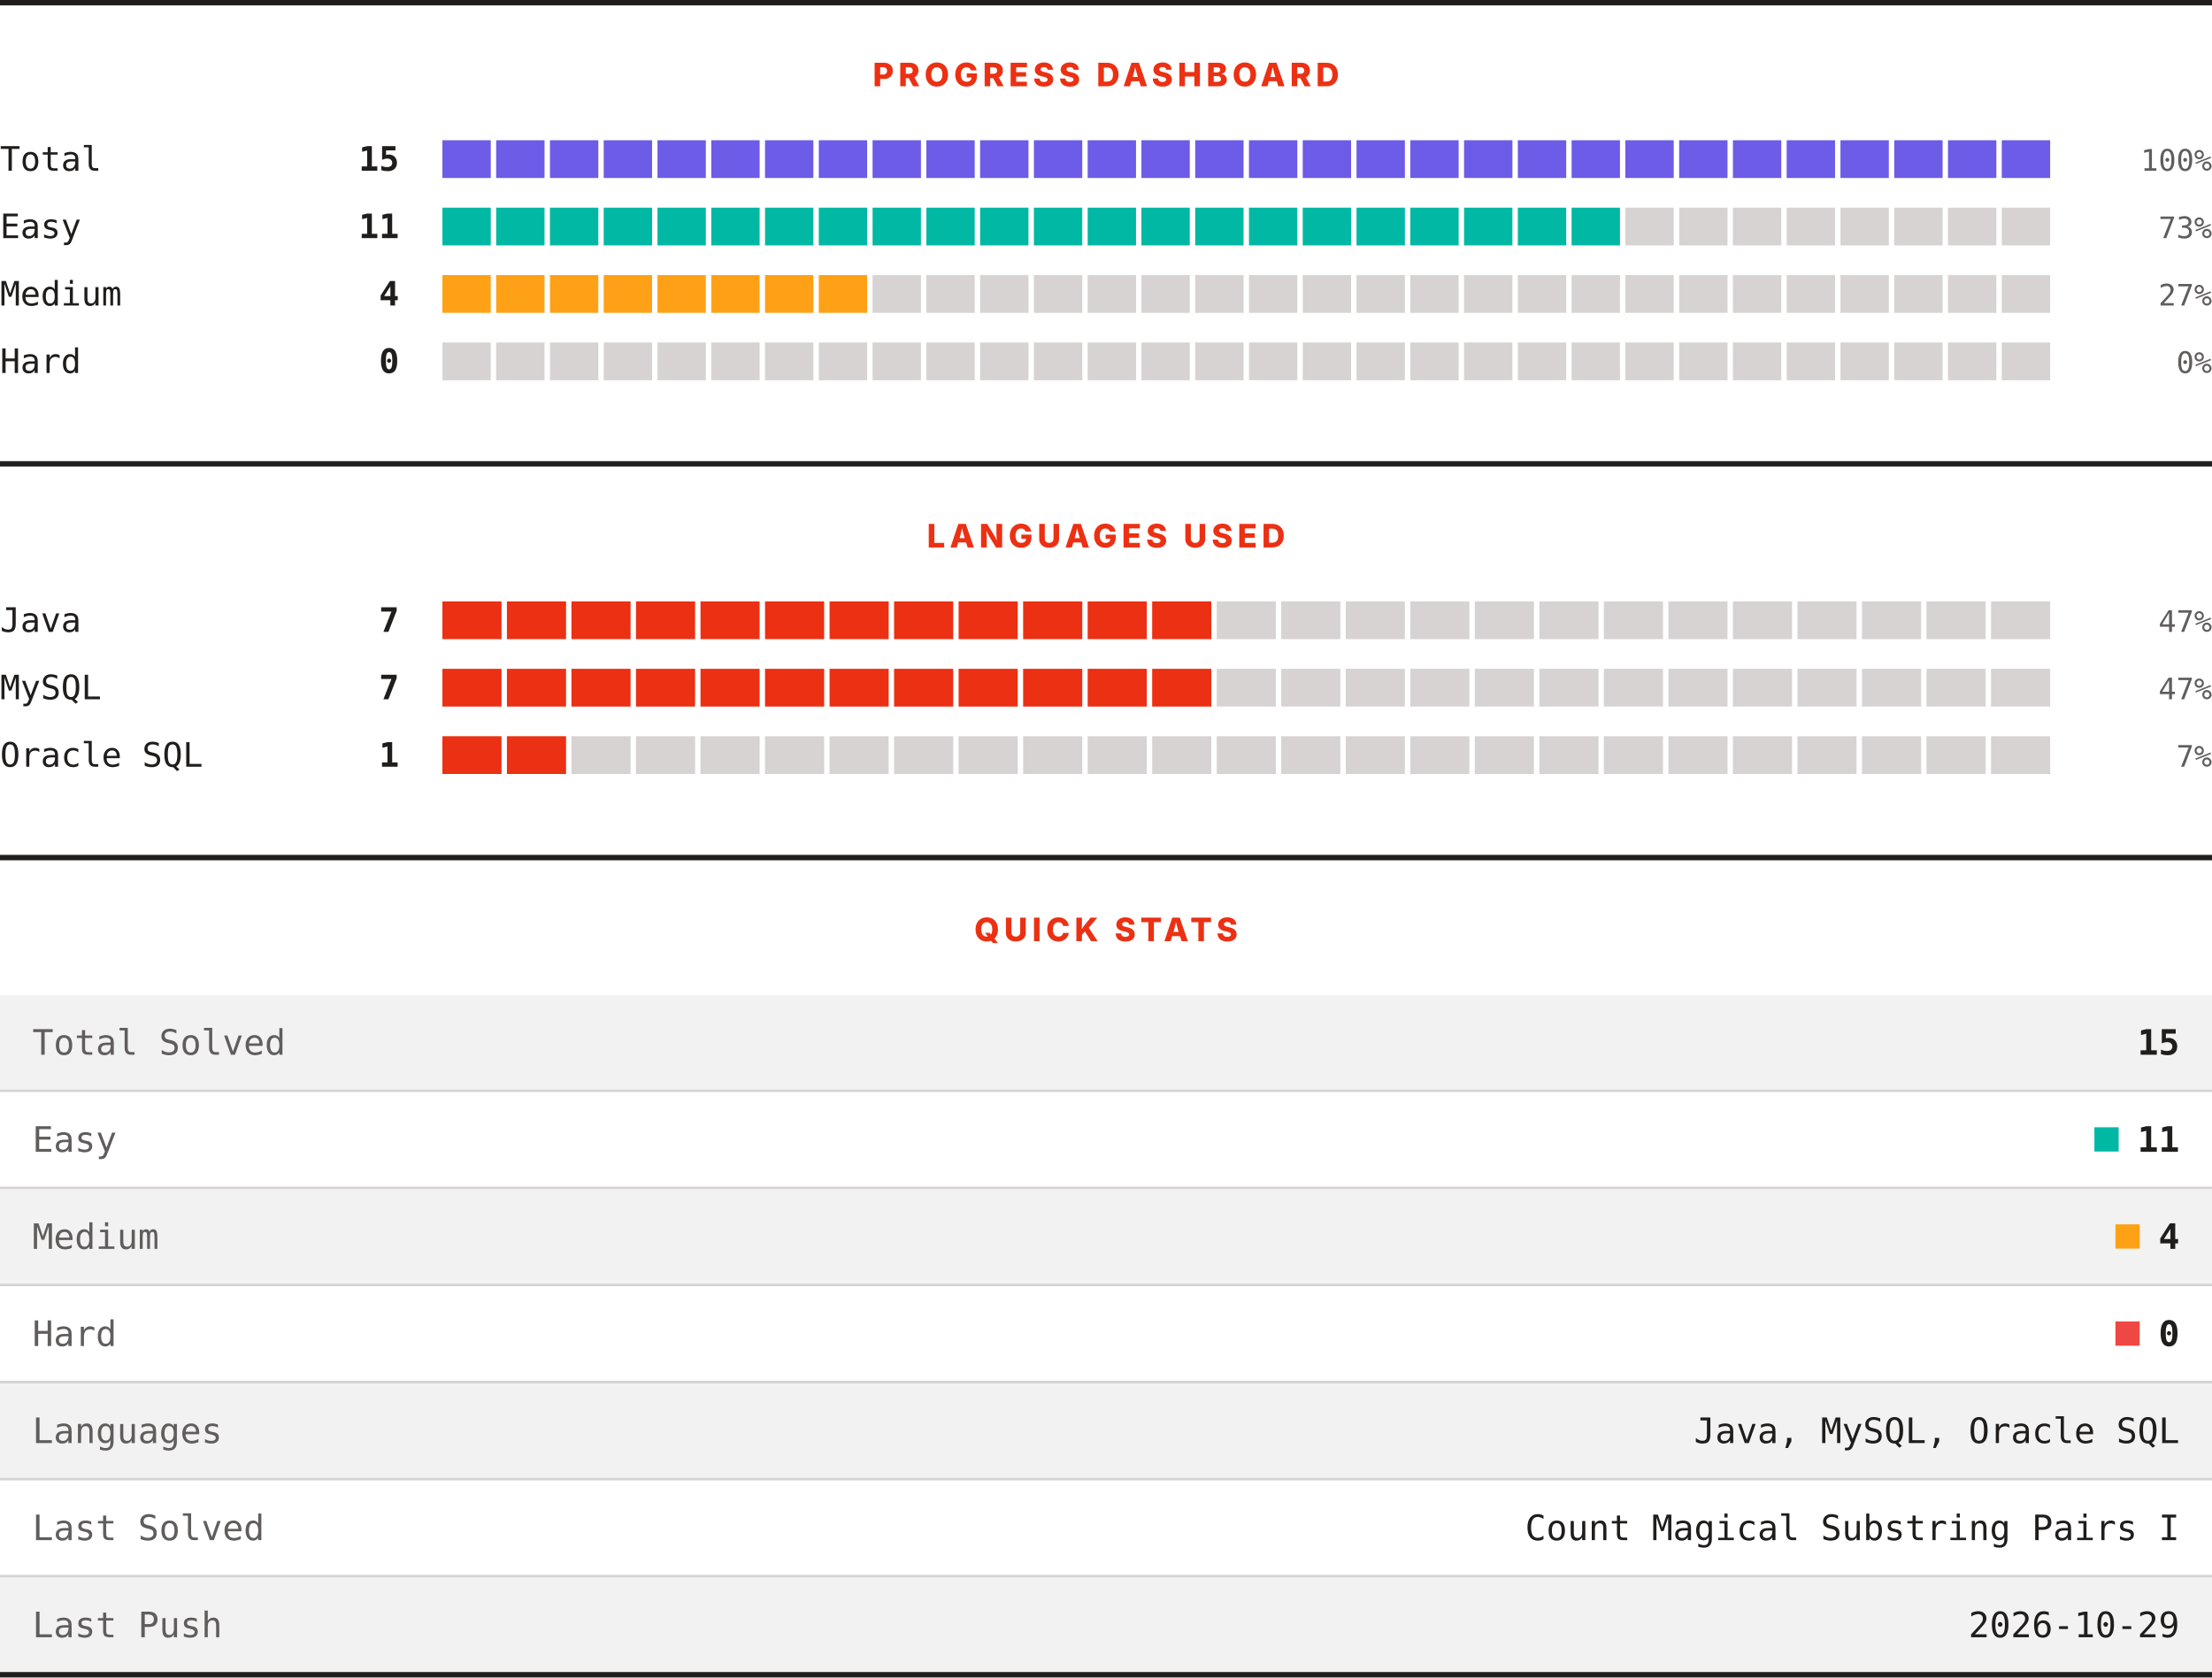
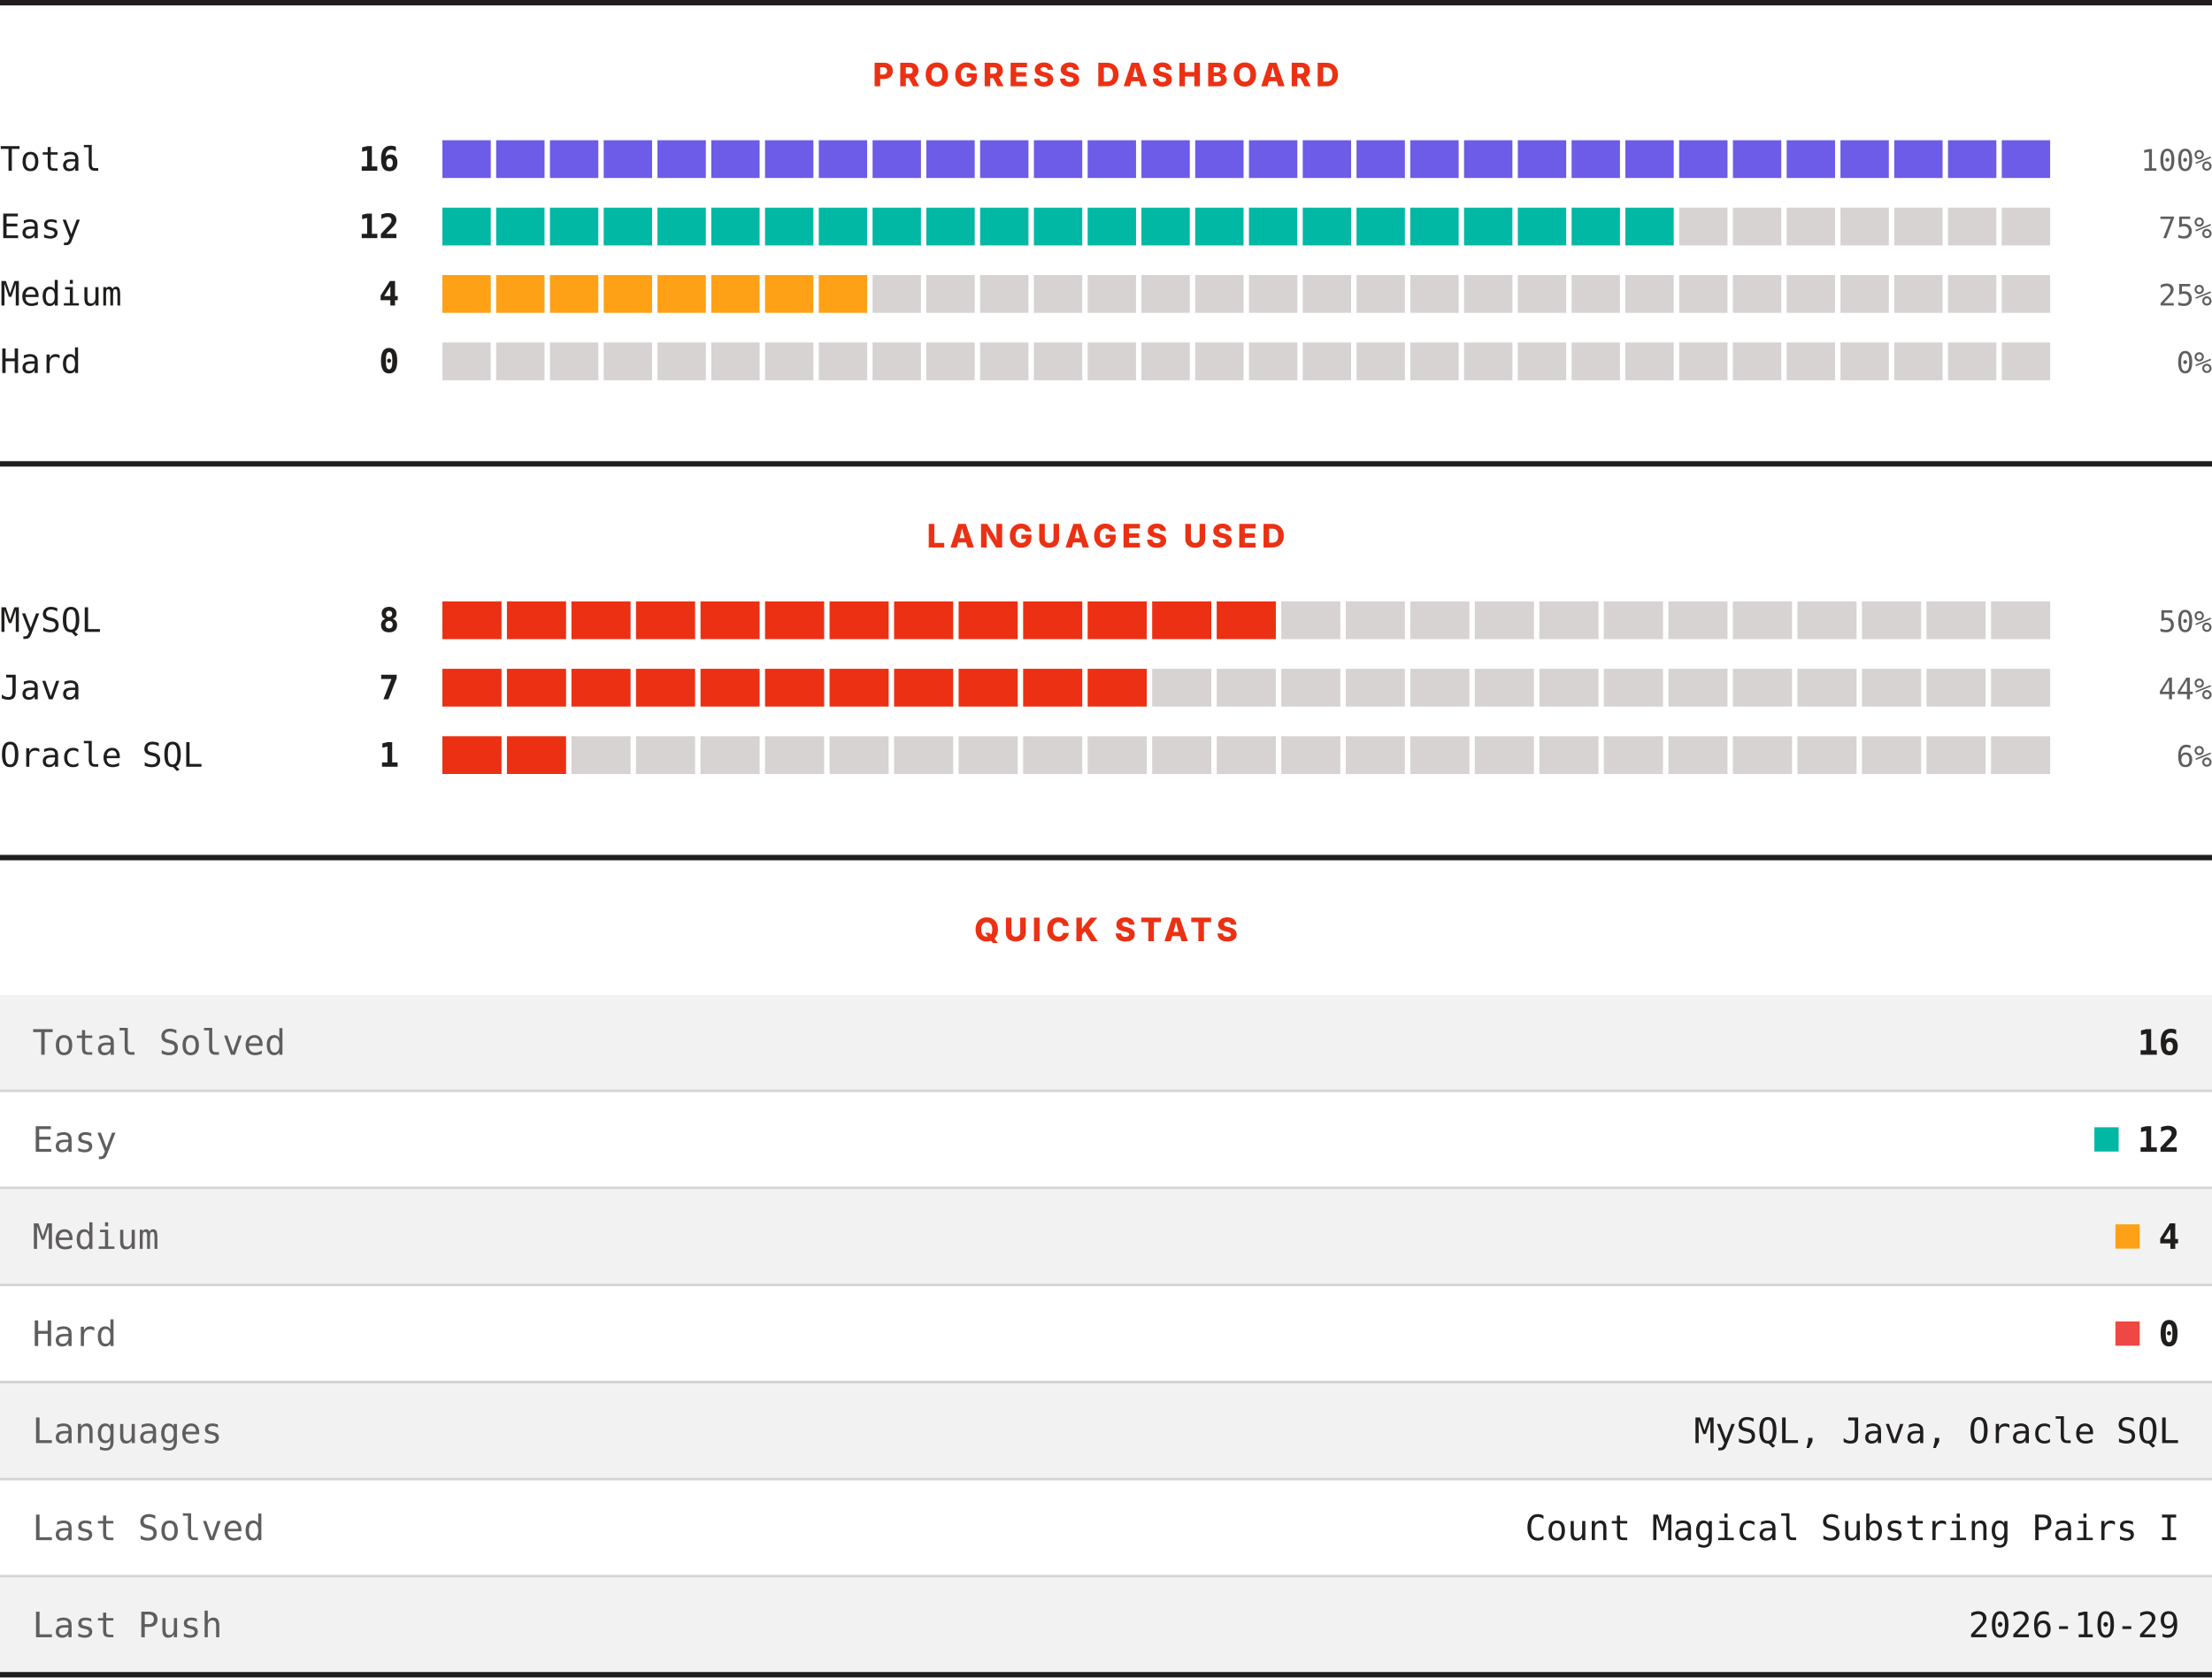
<svg xmlns="http://www.w3.org/2000/svg" width="820" height="622" viewBox="0 0 820 622" role="img" aria-label="LeetCode progress, languages and quick stats">
  <rect width="820" height="622" fill="#ffffff" />
  <rect x="0" y="0" width="820" height="2" fill="#201e1d" />
  <text x="410" y="32" text-anchor="middle" font-family="Archivo, system-ui, -apple-system, Segoe UI, sans-serif" font-size="12" font-weight="800" letter-spacing="1.68" fill="#ec3013">PROGRESS DASHBOARD</text>
  <text x="0" y="63.3" font-family="ui-monospace, SFMono-Regular, Menlo, Consolas, monospace" font-size="12.5" fill="#201e1d">Total</text>
-   <text x="148" y="63.3" text-anchor="end" font-family="ui-monospace, SFMono-Regular, Menlo, Consolas, monospace" font-size="12.5" font-weight="700" fill="#201e1d">15</text>
+   <text x="148" y="63.3" text-anchor="end" font-family="ui-monospace, SFMono-Regular, Menlo, Consolas, monospace" font-size="12.5" font-weight="700" fill="#201e1d">16</text>
  <rect x="164.00" y="52" width="17.93" height="14" fill="#6c5ce7" />
  <rect x="183.93" y="52" width="17.93" height="14" fill="#6c5ce7" />
  <rect x="203.87" y="52" width="17.93" height="14" fill="#6c5ce7" />
  <rect x="223.80" y="52" width="17.93" height="14" fill="#6c5ce7" />
  <rect x="243.73" y="52" width="17.93" height="14" fill="#6c5ce7" />
  <rect x="263.67" y="52" width="17.93" height="14" fill="#6c5ce7" />
  <rect x="283.60" y="52" width="17.93" height="14" fill="#6c5ce7" />
  <rect x="303.53" y="52" width="17.93" height="14" fill="#6c5ce7" />
  <rect x="323.47" y="52" width="17.93" height="14" fill="#6c5ce7" />
  <rect x="343.40" y="52" width="17.93" height="14" fill="#6c5ce7" />
  <rect x="363.33" y="52" width="17.93" height="14" fill="#6c5ce7" />
  <rect x="383.27" y="52" width="17.93" height="14" fill="#6c5ce7" />
  <rect x="403.20" y="52" width="17.93" height="14" fill="#6c5ce7" />
  <rect x="423.13" y="52" width="17.93" height="14" fill="#6c5ce7" />
  <rect x="443.07" y="52" width="17.93" height="14" fill="#6c5ce7" />
  <rect x="463.00" y="52" width="17.93" height="14" fill="#6c5ce7" />
  <rect x="482.93" y="52" width="17.93" height="14" fill="#6c5ce7" />
  <rect x="502.87" y="52" width="17.93" height="14" fill="#6c5ce7" />
  <rect x="522.80" y="52" width="17.93" height="14" fill="#6c5ce7" />
  <rect x="542.73" y="52" width="17.93" height="14" fill="#6c5ce7" />
  <rect x="562.67" y="52" width="17.93" height="14" fill="#6c5ce7" />
  <rect x="582.60" y="52" width="17.93" height="14" fill="#6c5ce7" />
  <rect x="602.53" y="52" width="17.93" height="14" fill="#6c5ce7" />
  <rect x="622.47" y="52" width="17.93" height="14" fill="#6c5ce7" />
  <rect x="642.40" y="52" width="17.93" height="14" fill="#6c5ce7" />
  <rect x="662.33" y="52" width="17.93" height="14" fill="#6c5ce7" />
  <rect x="682.27" y="52" width="17.93" height="14" fill="#6c5ce7" />
  <rect x="702.20" y="52" width="17.93" height="14" fill="#6c5ce7" />
  <rect x="722.13" y="52" width="17.93" height="14" fill="#6c5ce7" />
  <rect x="742.07" y="52" width="17.93" height="14" fill="#6c5ce7" />
  <text x="820" y="63.3" text-anchor="end" font-family="ui-monospace, SFMono-Regular, Menlo, Consolas, monospace" font-size="11" fill="#605d5d">100%</text>
  <text x="0" y="88.3" font-family="ui-monospace, SFMono-Regular, Menlo, Consolas, monospace" font-size="12.5" fill="#201e1d">Easy</text>
-   <text x="148" y="88.3" text-anchor="end" font-family="ui-monospace, SFMono-Regular, Menlo, Consolas, monospace" font-size="12.5" font-weight="700" fill="#201e1d">11</text>
+   <text x="148" y="88.3" text-anchor="end" font-family="ui-monospace, SFMono-Regular, Menlo, Consolas, monospace" font-size="12.5" font-weight="700" fill="#201e1d">12</text>
  <rect x="164.00" y="77" width="17.93" height="14" fill="#00b8a3" />
  <rect x="183.93" y="77" width="17.93" height="14" fill="#00b8a3" />
  <rect x="203.87" y="77" width="17.93" height="14" fill="#00b8a3" />
  <rect x="223.80" y="77" width="17.93" height="14" fill="#00b8a3" />
  <rect x="243.73" y="77" width="17.93" height="14" fill="#00b8a3" />
  <rect x="263.67" y="77" width="17.93" height="14" fill="#00b8a3" />
  <rect x="283.60" y="77" width="17.93" height="14" fill="#00b8a3" />
  <rect x="303.53" y="77" width="17.93" height="14" fill="#00b8a3" />
  <rect x="323.47" y="77" width="17.93" height="14" fill="#00b8a3" />
  <rect x="343.40" y="77" width="17.93" height="14" fill="#00b8a3" />
  <rect x="363.33" y="77" width="17.93" height="14" fill="#00b8a3" />
  <rect x="383.27" y="77" width="17.93" height="14" fill="#00b8a3" />
  <rect x="403.20" y="77" width="17.93" height="14" fill="#00b8a3" />
  <rect x="423.13" y="77" width="17.93" height="14" fill="#00b8a3" />
  <rect x="443.07" y="77" width="17.93" height="14" fill="#00b8a3" />
  <rect x="463.00" y="77" width="17.93" height="14" fill="#00b8a3" />
  <rect x="482.93" y="77" width="17.93" height="14" fill="#00b8a3" />
  <rect x="502.87" y="77" width="17.93" height="14" fill="#00b8a3" />
  <rect x="522.80" y="77" width="17.93" height="14" fill="#00b8a3" />
  <rect x="542.73" y="77" width="17.93" height="14" fill="#00b8a3" />
  <rect x="562.67" y="77" width="17.93" height="14" fill="#00b8a3" />
  <rect x="582.60" y="77" width="17.93" height="14" fill="#00b8a3" />
-   <rect x="602.53" y="77" width="17.93" height="14" fill="#d7d3d3" />
+   <rect x="602.53" y="77" width="17.93" height="14" fill="#00b8a3" />
  <rect x="622.47" y="77" width="17.93" height="14" fill="#d7d3d3" />
  <rect x="642.40" y="77" width="17.93" height="14" fill="#d7d3d3" />
  <rect x="662.33" y="77" width="17.93" height="14" fill="#d7d3d3" />
  <rect x="682.27" y="77" width="17.93" height="14" fill="#d7d3d3" />
  <rect x="702.20" y="77" width="17.93" height="14" fill="#d7d3d3" />
  <rect x="722.13" y="77" width="17.93" height="14" fill="#d7d3d3" />
  <rect x="742.07" y="77" width="17.93" height="14" fill="#d7d3d3" />
-   <text x="820" y="88.3" text-anchor="end" font-family="ui-monospace, SFMono-Regular, Menlo, Consolas, monospace" font-size="11" fill="#605d5d">73%</text>
+   <text x="820" y="88.3" text-anchor="end" font-family="ui-monospace, SFMono-Regular, Menlo, Consolas, monospace" font-size="11" fill="#605d5d">75%</text>
  <text x="0" y="113.3" font-family="ui-monospace, SFMono-Regular, Menlo, Consolas, monospace" font-size="12.5" fill="#201e1d">Medium</text>
  <text x="148" y="113.3" text-anchor="end" font-family="ui-monospace, SFMono-Regular, Menlo, Consolas, monospace" font-size="12.5" font-weight="700" fill="#201e1d">4</text>
  <rect x="164.00" y="102" width="17.93" height="14" fill="#ffa116" />
  <rect x="183.93" y="102" width="17.93" height="14" fill="#ffa116" />
  <rect x="203.87" y="102" width="17.93" height="14" fill="#ffa116" />
  <rect x="223.80" y="102" width="17.93" height="14" fill="#ffa116" />
  <rect x="243.73" y="102" width="17.93" height="14" fill="#ffa116" />
  <rect x="263.67" y="102" width="17.93" height="14" fill="#ffa116" />
  <rect x="283.60" y="102" width="17.93" height="14" fill="#ffa116" />
  <rect x="303.53" y="102" width="17.93" height="14" fill="#ffa116" />
  <rect x="323.47" y="102" width="17.93" height="14" fill="#d7d3d3" />
  <rect x="343.40" y="102" width="17.93" height="14" fill="#d7d3d3" />
  <rect x="363.33" y="102" width="17.93" height="14" fill="#d7d3d3" />
  <rect x="383.27" y="102" width="17.93" height="14" fill="#d7d3d3" />
  <rect x="403.20" y="102" width="17.93" height="14" fill="#d7d3d3" />
  <rect x="423.13" y="102" width="17.93" height="14" fill="#d7d3d3" />
  <rect x="443.07" y="102" width="17.93" height="14" fill="#d7d3d3" />
  <rect x="463.00" y="102" width="17.93" height="14" fill="#d7d3d3" />
  <rect x="482.93" y="102" width="17.93" height="14" fill="#d7d3d3" />
  <rect x="502.87" y="102" width="17.93" height="14" fill="#d7d3d3" />
  <rect x="522.80" y="102" width="17.93" height="14" fill="#d7d3d3" />
  <rect x="542.73" y="102" width="17.93" height="14" fill="#d7d3d3" />
  <rect x="562.67" y="102" width="17.93" height="14" fill="#d7d3d3" />
  <rect x="582.60" y="102" width="17.93" height="14" fill="#d7d3d3" />
  <rect x="602.53" y="102" width="17.93" height="14" fill="#d7d3d3" />
  <rect x="622.47" y="102" width="17.93" height="14" fill="#d7d3d3" />
  <rect x="642.40" y="102" width="17.93" height="14" fill="#d7d3d3" />
  <rect x="662.33" y="102" width="17.93" height="14" fill="#d7d3d3" />
  <rect x="682.27" y="102" width="17.93" height="14" fill="#d7d3d3" />
  <rect x="702.20" y="102" width="17.93" height="14" fill="#d7d3d3" />
  <rect x="722.13" y="102" width="17.93" height="14" fill="#d7d3d3" />
  <rect x="742.07" y="102" width="17.93" height="14" fill="#d7d3d3" />
-   <text x="820" y="113.3" text-anchor="end" font-family="ui-monospace, SFMono-Regular, Menlo, Consolas, monospace" font-size="11" fill="#605d5d">27%</text>
+   <text x="820" y="113.3" text-anchor="end" font-family="ui-monospace, SFMono-Regular, Menlo, Consolas, monospace" font-size="11" fill="#605d5d">25%</text>
  <text x="0" y="138.3" font-family="ui-monospace, SFMono-Regular, Menlo, Consolas, monospace" font-size="12.5" fill="#201e1d">Hard</text>
  <text x="148" y="138.3" text-anchor="end" font-family="ui-monospace, SFMono-Regular, Menlo, Consolas, monospace" font-size="12.5" font-weight="700" fill="#201e1d">0</text>
  <rect x="164.00" y="127" width="17.93" height="14" fill="#d7d3d3" />
  <rect x="183.93" y="127" width="17.93" height="14" fill="#d7d3d3" />
  <rect x="203.87" y="127" width="17.93" height="14" fill="#d7d3d3" />
  <rect x="223.80" y="127" width="17.93" height="14" fill="#d7d3d3" />
  <rect x="243.73" y="127" width="17.93" height="14" fill="#d7d3d3" />
  <rect x="263.67" y="127" width="17.93" height="14" fill="#d7d3d3" />
  <rect x="283.60" y="127" width="17.93" height="14" fill="#d7d3d3" />
  <rect x="303.53" y="127" width="17.93" height="14" fill="#d7d3d3" />
  <rect x="323.47" y="127" width="17.93" height="14" fill="#d7d3d3" />
  <rect x="343.40" y="127" width="17.93" height="14" fill="#d7d3d3" />
  <rect x="363.33" y="127" width="17.93" height="14" fill="#d7d3d3" />
  <rect x="383.27" y="127" width="17.93" height="14" fill="#d7d3d3" />
  <rect x="403.20" y="127" width="17.93" height="14" fill="#d7d3d3" />
  <rect x="423.13" y="127" width="17.93" height="14" fill="#d7d3d3" />
  <rect x="443.07" y="127" width="17.93" height="14" fill="#d7d3d3" />
  <rect x="463.00" y="127" width="17.93" height="14" fill="#d7d3d3" />
  <rect x="482.93" y="127" width="17.93" height="14" fill="#d7d3d3" />
  <rect x="502.87" y="127" width="17.93" height="14" fill="#d7d3d3" />
  <rect x="522.80" y="127" width="17.93" height="14" fill="#d7d3d3" />
  <rect x="542.73" y="127" width="17.93" height="14" fill="#d7d3d3" />
  <rect x="562.67" y="127" width="17.93" height="14" fill="#d7d3d3" />
  <rect x="582.60" y="127" width="17.93" height="14" fill="#d7d3d3" />
  <rect x="602.53" y="127" width="17.93" height="14" fill="#d7d3d3" />
  <rect x="622.47" y="127" width="17.93" height="14" fill="#d7d3d3" />
  <rect x="642.40" y="127" width="17.93" height="14" fill="#d7d3d3" />
  <rect x="662.33" y="127" width="17.93" height="14" fill="#d7d3d3" />
  <rect x="682.27" y="127" width="17.93" height="14" fill="#d7d3d3" />
  <rect x="702.20" y="127" width="17.93" height="14" fill="#d7d3d3" />
  <rect x="722.13" y="127" width="17.93" height="14" fill="#d7d3d3" />
  <rect x="742.07" y="127" width="17.93" height="14" fill="#d7d3d3" />
  <text x="820" y="138.3" text-anchor="end" font-family="ui-monospace, SFMono-Regular, Menlo, Consolas, monospace" font-size="11" fill="#605d5d">0%</text>
  <rect x="0" y="171" width="820" height="2" fill="#201e1d" />
  <text x="410" y="203" text-anchor="middle" font-family="Archivo, system-ui, -apple-system, Segoe UI, sans-serif" font-size="12" font-weight="800" letter-spacing="1.68" fill="#ec3013">LANGUAGES USED</text>
-   <text x="0" y="234.3" font-family="ui-monospace, SFMono-Regular, Menlo, Consolas, monospace" font-size="12.5" fill="#201e1d">Java</text>
-   <text x="148" y="234.3" text-anchor="end" font-family="ui-monospace, SFMono-Regular, Menlo, Consolas, monospace" font-size="12.5" font-weight="700" fill="#201e1d">7</text>
+   <text x="0" y="234.3" font-family="ui-monospace, SFMono-Regular, Menlo, Consolas, monospace" font-size="12.5" fill="#201e1d">MySQL</text>
+   <text x="148" y="234.3" text-anchor="end" font-family="ui-monospace, SFMono-Regular, Menlo, Consolas, monospace" font-size="12.5" font-weight="700" fill="#201e1d">8</text>
  <rect x="164.00" y="223" width="21.92" height="14" fill="#ec3013" />
  <rect x="187.92" y="223" width="21.92" height="14" fill="#ec3013" />
  <rect x="211.84" y="223" width="21.92" height="14" fill="#ec3013" />
  <rect x="235.76" y="223" width="21.92" height="14" fill="#ec3013" />
  <rect x="259.68" y="223" width="21.92" height="14" fill="#ec3013" />
  <rect x="283.60" y="223" width="21.92" height="14" fill="#ec3013" />
  <rect x="307.52" y="223" width="21.92" height="14" fill="#ec3013" />
  <rect x="331.44" y="223" width="21.92" height="14" fill="#ec3013" />
  <rect x="355.36" y="223" width="21.92" height="14" fill="#ec3013" />
  <rect x="379.28" y="223" width="21.92" height="14" fill="#ec3013" />
  <rect x="403.20" y="223" width="21.92" height="14" fill="#ec3013" />
  <rect x="427.12" y="223" width="21.92" height="14" fill="#ec3013" />
-   <rect x="451.04" y="223" width="21.92" height="14" fill="#d7d3d3" />
+   <rect x="451.04" y="223" width="21.92" height="14" fill="#ec3013" />
  <rect x="474.96" y="223" width="21.92" height="14" fill="#d7d3d3" />
  <rect x="498.88" y="223" width="21.92" height="14" fill="#d7d3d3" />
  <rect x="522.80" y="223" width="21.92" height="14" fill="#d7d3d3" />
  <rect x="546.72" y="223" width="21.92" height="14" fill="#d7d3d3" />
  <rect x="570.64" y="223" width="21.92" height="14" fill="#d7d3d3" />
  <rect x="594.56" y="223" width="21.92" height="14" fill="#d7d3d3" />
  <rect x="618.48" y="223" width="21.92" height="14" fill="#d7d3d3" />
  <rect x="642.40" y="223" width="21.92" height="14" fill="#d7d3d3" />
  <rect x="666.32" y="223" width="21.92" height="14" fill="#d7d3d3" />
  <rect x="690.24" y="223" width="21.92" height="14" fill="#d7d3d3" />
  <rect x="714.16" y="223" width="21.92" height="14" fill="#d7d3d3" />
  <rect x="738.08" y="223" width="21.92" height="14" fill="#d7d3d3" />
-   <text x="820" y="234.3" text-anchor="end" font-family="ui-monospace, SFMono-Regular, Menlo, Consolas, monospace" font-size="11" fill="#605d5d">47%</text>
-   <text x="0" y="259.3" font-family="ui-monospace, SFMono-Regular, Menlo, Consolas, monospace" font-size="12.5" fill="#201e1d">MySQL</text>
+   <text x="820" y="234.3" text-anchor="end" font-family="ui-monospace, SFMono-Regular, Menlo, Consolas, monospace" font-size="11" fill="#605d5d">50%</text>
+   <text x="0" y="259.3" font-family="ui-monospace, SFMono-Regular, Menlo, Consolas, monospace" font-size="12.5" fill="#201e1d">Java</text>
  <text x="148" y="259.3" text-anchor="end" font-family="ui-monospace, SFMono-Regular, Menlo, Consolas, monospace" font-size="12.5" font-weight="700" fill="#201e1d">7</text>
  <rect x="164.00" y="248" width="21.92" height="14" fill="#ec3013" />
  <rect x="187.92" y="248" width="21.92" height="14" fill="#ec3013" />
  <rect x="211.84" y="248" width="21.92" height="14" fill="#ec3013" />
  <rect x="235.76" y="248" width="21.92" height="14" fill="#ec3013" />
  <rect x="259.68" y="248" width="21.92" height="14" fill="#ec3013" />
  <rect x="283.60" y="248" width="21.92" height="14" fill="#ec3013" />
  <rect x="307.52" y="248" width="21.92" height="14" fill="#ec3013" />
  <rect x="331.44" y="248" width="21.92" height="14" fill="#ec3013" />
  <rect x="355.36" y="248" width="21.92" height="14" fill="#ec3013" />
  <rect x="379.28" y="248" width="21.92" height="14" fill="#ec3013" />
  <rect x="403.20" y="248" width="21.92" height="14" fill="#ec3013" />
-   <rect x="427.12" y="248" width="21.92" height="14" fill="#ec3013" />
+   <rect x="427.12" y="248" width="21.92" height="14" fill="#d7d3d3" />
  <rect x="451.04" y="248" width="21.92" height="14" fill="#d7d3d3" />
  <rect x="474.96" y="248" width="21.92" height="14" fill="#d7d3d3" />
  <rect x="498.88" y="248" width="21.92" height="14" fill="#d7d3d3" />
  <rect x="522.80" y="248" width="21.92" height="14" fill="#d7d3d3" />
  <rect x="546.72" y="248" width="21.92" height="14" fill="#d7d3d3" />
  <rect x="570.64" y="248" width="21.92" height="14" fill="#d7d3d3" />
  <rect x="594.56" y="248" width="21.92" height="14" fill="#d7d3d3" />
  <rect x="618.48" y="248" width="21.92" height="14" fill="#d7d3d3" />
  <rect x="642.40" y="248" width="21.92" height="14" fill="#d7d3d3" />
  <rect x="666.32" y="248" width="21.92" height="14" fill="#d7d3d3" />
  <rect x="690.24" y="248" width="21.92" height="14" fill="#d7d3d3" />
  <rect x="714.16" y="248" width="21.92" height="14" fill="#d7d3d3" />
  <rect x="738.08" y="248" width="21.92" height="14" fill="#d7d3d3" />
-   <text x="820" y="259.3" text-anchor="end" font-family="ui-monospace, SFMono-Regular, Menlo, Consolas, monospace" font-size="11" fill="#605d5d">47%</text>
+   <text x="820" y="259.3" text-anchor="end" font-family="ui-monospace, SFMono-Regular, Menlo, Consolas, monospace" font-size="11" fill="#605d5d">44%</text>
  <text x="0" y="284.3" font-family="ui-monospace, SFMono-Regular, Menlo, Consolas, monospace" font-size="12.5" fill="#201e1d">Oracle SQL</text>
  <text x="148" y="284.3" text-anchor="end" font-family="ui-monospace, SFMono-Regular, Menlo, Consolas, monospace" font-size="12.5" font-weight="700" fill="#201e1d">1</text>
  <rect x="164.00" y="273" width="21.92" height="14" fill="#ec3013" />
  <rect x="187.92" y="273" width="21.92" height="14" fill="#ec3013" />
  <rect x="211.84" y="273" width="21.92" height="14" fill="#d7d3d3" />
  <rect x="235.76" y="273" width="21.92" height="14" fill="#d7d3d3" />
  <rect x="259.68" y="273" width="21.92" height="14" fill="#d7d3d3" />
  <rect x="283.60" y="273" width="21.92" height="14" fill="#d7d3d3" />
  <rect x="307.52" y="273" width="21.92" height="14" fill="#d7d3d3" />
  <rect x="331.44" y="273" width="21.92" height="14" fill="#d7d3d3" />
  <rect x="355.36" y="273" width="21.92" height="14" fill="#d7d3d3" />
  <rect x="379.28" y="273" width="21.92" height="14" fill="#d7d3d3" />
  <rect x="403.20" y="273" width="21.92" height="14" fill="#d7d3d3" />
  <rect x="427.12" y="273" width="21.92" height="14" fill="#d7d3d3" />
  <rect x="451.04" y="273" width="21.92" height="14" fill="#d7d3d3" />
  <rect x="474.96" y="273" width="21.92" height="14" fill="#d7d3d3" />
  <rect x="498.88" y="273" width="21.92" height="14" fill="#d7d3d3" />
  <rect x="522.80" y="273" width="21.92" height="14" fill="#d7d3d3" />
  <rect x="546.72" y="273" width="21.92" height="14" fill="#d7d3d3" />
  <rect x="570.64" y="273" width="21.92" height="14" fill="#d7d3d3" />
  <rect x="594.56" y="273" width="21.92" height="14" fill="#d7d3d3" />
  <rect x="618.48" y="273" width="21.92" height="14" fill="#d7d3d3" />
  <rect x="642.40" y="273" width="21.92" height="14" fill="#d7d3d3" />
  <rect x="666.32" y="273" width="21.92" height="14" fill="#d7d3d3" />
  <rect x="690.24" y="273" width="21.92" height="14" fill="#d7d3d3" />
  <rect x="714.16" y="273" width="21.92" height="14" fill="#d7d3d3" />
  <rect x="738.08" y="273" width="21.92" height="14" fill="#d7d3d3" />
-   <text x="820" y="284.3" text-anchor="end" font-family="ui-monospace, SFMono-Regular, Menlo, Consolas, monospace" font-size="11" fill="#605d5d">7%</text>
+   <text x="820" y="284.3" text-anchor="end" font-family="ui-monospace, SFMono-Regular, Menlo, Consolas, monospace" font-size="11" fill="#605d5d">6%</text>
  <rect x="0" y="317" width="820" height="2" fill="#201e1d" />
  <text x="410" y="349" text-anchor="middle" font-family="Archivo, system-ui, -apple-system, Segoe UI, sans-serif" font-size="12" font-weight="800" letter-spacing="1.68" fill="#ec3013">QUICK STATS</text>
  <rect x="0" y="369" width="820" height="35" fill="#f3f2f2" />
  <text x="12" y="391.1" font-family="ui-monospace, SFMono-Regular, Menlo, Consolas, monospace" font-size="13" fill="#605d5d">Total Solved</text>
-   <text x="808" y="391.1" text-anchor="end" font-family="ui-monospace, SFMono-Regular, Menlo, Consolas, monospace" font-size="13" font-weight="700" fill="#201e1d">15</text>
+   <text x="808" y="391.1" text-anchor="end" font-family="ui-monospace, SFMono-Regular, Menlo, Consolas, monospace" font-size="13" font-weight="700" fill="#201e1d">16</text>
  <rect x="0" y="404" width="820" height="1" fill="#d7d3d3" />
  <rect x="0" y="405" width="820" height="35" fill="#ffffff" />
  <text x="12" y="427.1" font-family="ui-monospace, SFMono-Regular, Menlo, Consolas, monospace" font-size="13" fill="#605d5d">Easy</text>
  <rect x="776.4" y="418" width="9" height="9" fill="#00b8a3" />
-   <text x="808" y="427.1" text-anchor="end" font-family="ui-monospace, SFMono-Regular, Menlo, Consolas, monospace" font-size="13" font-weight="700" fill="#201e1d">11</text>
+   <text x="808" y="427.1" text-anchor="end" font-family="ui-monospace, SFMono-Regular, Menlo, Consolas, monospace" font-size="13" font-weight="700" fill="#201e1d">12</text>
  <rect x="0" y="440" width="820" height="1" fill="#d7d3d3" />
  <rect x="0" y="441" width="820" height="35" fill="#f3f2f2" />
  <text x="12" y="463.1" font-family="ui-monospace, SFMono-Regular, Menlo, Consolas, monospace" font-size="13" fill="#605d5d">Medium</text>
  <rect x="784.2" y="454" width="9" height="9" fill="#ffa116" />
  <text x="808" y="463.1" text-anchor="end" font-family="ui-monospace, SFMono-Regular, Menlo, Consolas, monospace" font-size="13" font-weight="700" fill="#201e1d">4</text>
  <rect x="0" y="476" width="820" height="1" fill="#d7d3d3" />
  <rect x="0" y="477" width="820" height="35" fill="#ffffff" />
  <text x="12" y="499.1" font-family="ui-monospace, SFMono-Regular, Menlo, Consolas, monospace" font-size="13" fill="#605d5d">Hard</text>
  <rect x="784.2" y="490" width="9" height="9" fill="#ef4743" />
  <text x="808" y="499.1" text-anchor="end" font-family="ui-monospace, SFMono-Regular, Menlo, Consolas, monospace" font-size="13" font-weight="700" fill="#201e1d">0</text>
  <rect x="0" y="512" width="820" height="1" fill="#d7d3d3" />
  <rect x="0" y="513" width="820" height="35" fill="#f3f2f2" />
  <text x="12" y="535.1" font-family="ui-monospace, SFMono-Regular, Menlo, Consolas, monospace" font-size="13" fill="#605d5d">Languages</text>
-   <text x="808" y="535.1" text-anchor="end" font-family="ui-monospace, SFMono-Regular, Menlo, Consolas, monospace" font-size="13" fill="#201e1d">Java, MySQL, Oracle SQL</text>
+   <text x="808" y="535.1" text-anchor="end" font-family="ui-monospace, SFMono-Regular, Menlo, Consolas, monospace" font-size="13" fill="#201e1d">MySQL, Java, Oracle SQL</text>
  <rect x="0" y="548" width="820" height="1" fill="#d7d3d3" />
  <rect x="0" y="549" width="820" height="35" fill="#ffffff" />
  <text x="12" y="571.1" font-family="ui-monospace, SFMono-Regular, Menlo, Consolas, monospace" font-size="13" fill="#605d5d">Last Solved</text>
  <text x="808" y="571.1" text-anchor="end" font-family="ui-monospace, SFMono-Regular, Menlo, Consolas, monospace" font-size="13" fill="#201e1d">Count Magical Substring Pairs I</text>
  <rect x="0" y="584" width="820" height="1" fill="#d7d3d3" />
  <rect x="0" y="585" width="820" height="35" fill="#f3f2f2" />
  <text x="12" y="607.1" font-family="ui-monospace, SFMono-Regular, Menlo, Consolas, monospace" font-size="13" fill="#605d5d">Last Push</text>
  <text x="808" y="607.1" text-anchor="end" font-family="ui-monospace, SFMono-Regular, Menlo, Consolas, monospace" font-size="13" fill="#201e1d">2026-10-29</text>
  <rect x="0" y="620" width="820" height="2" fill="#201e1d" />
</svg>
